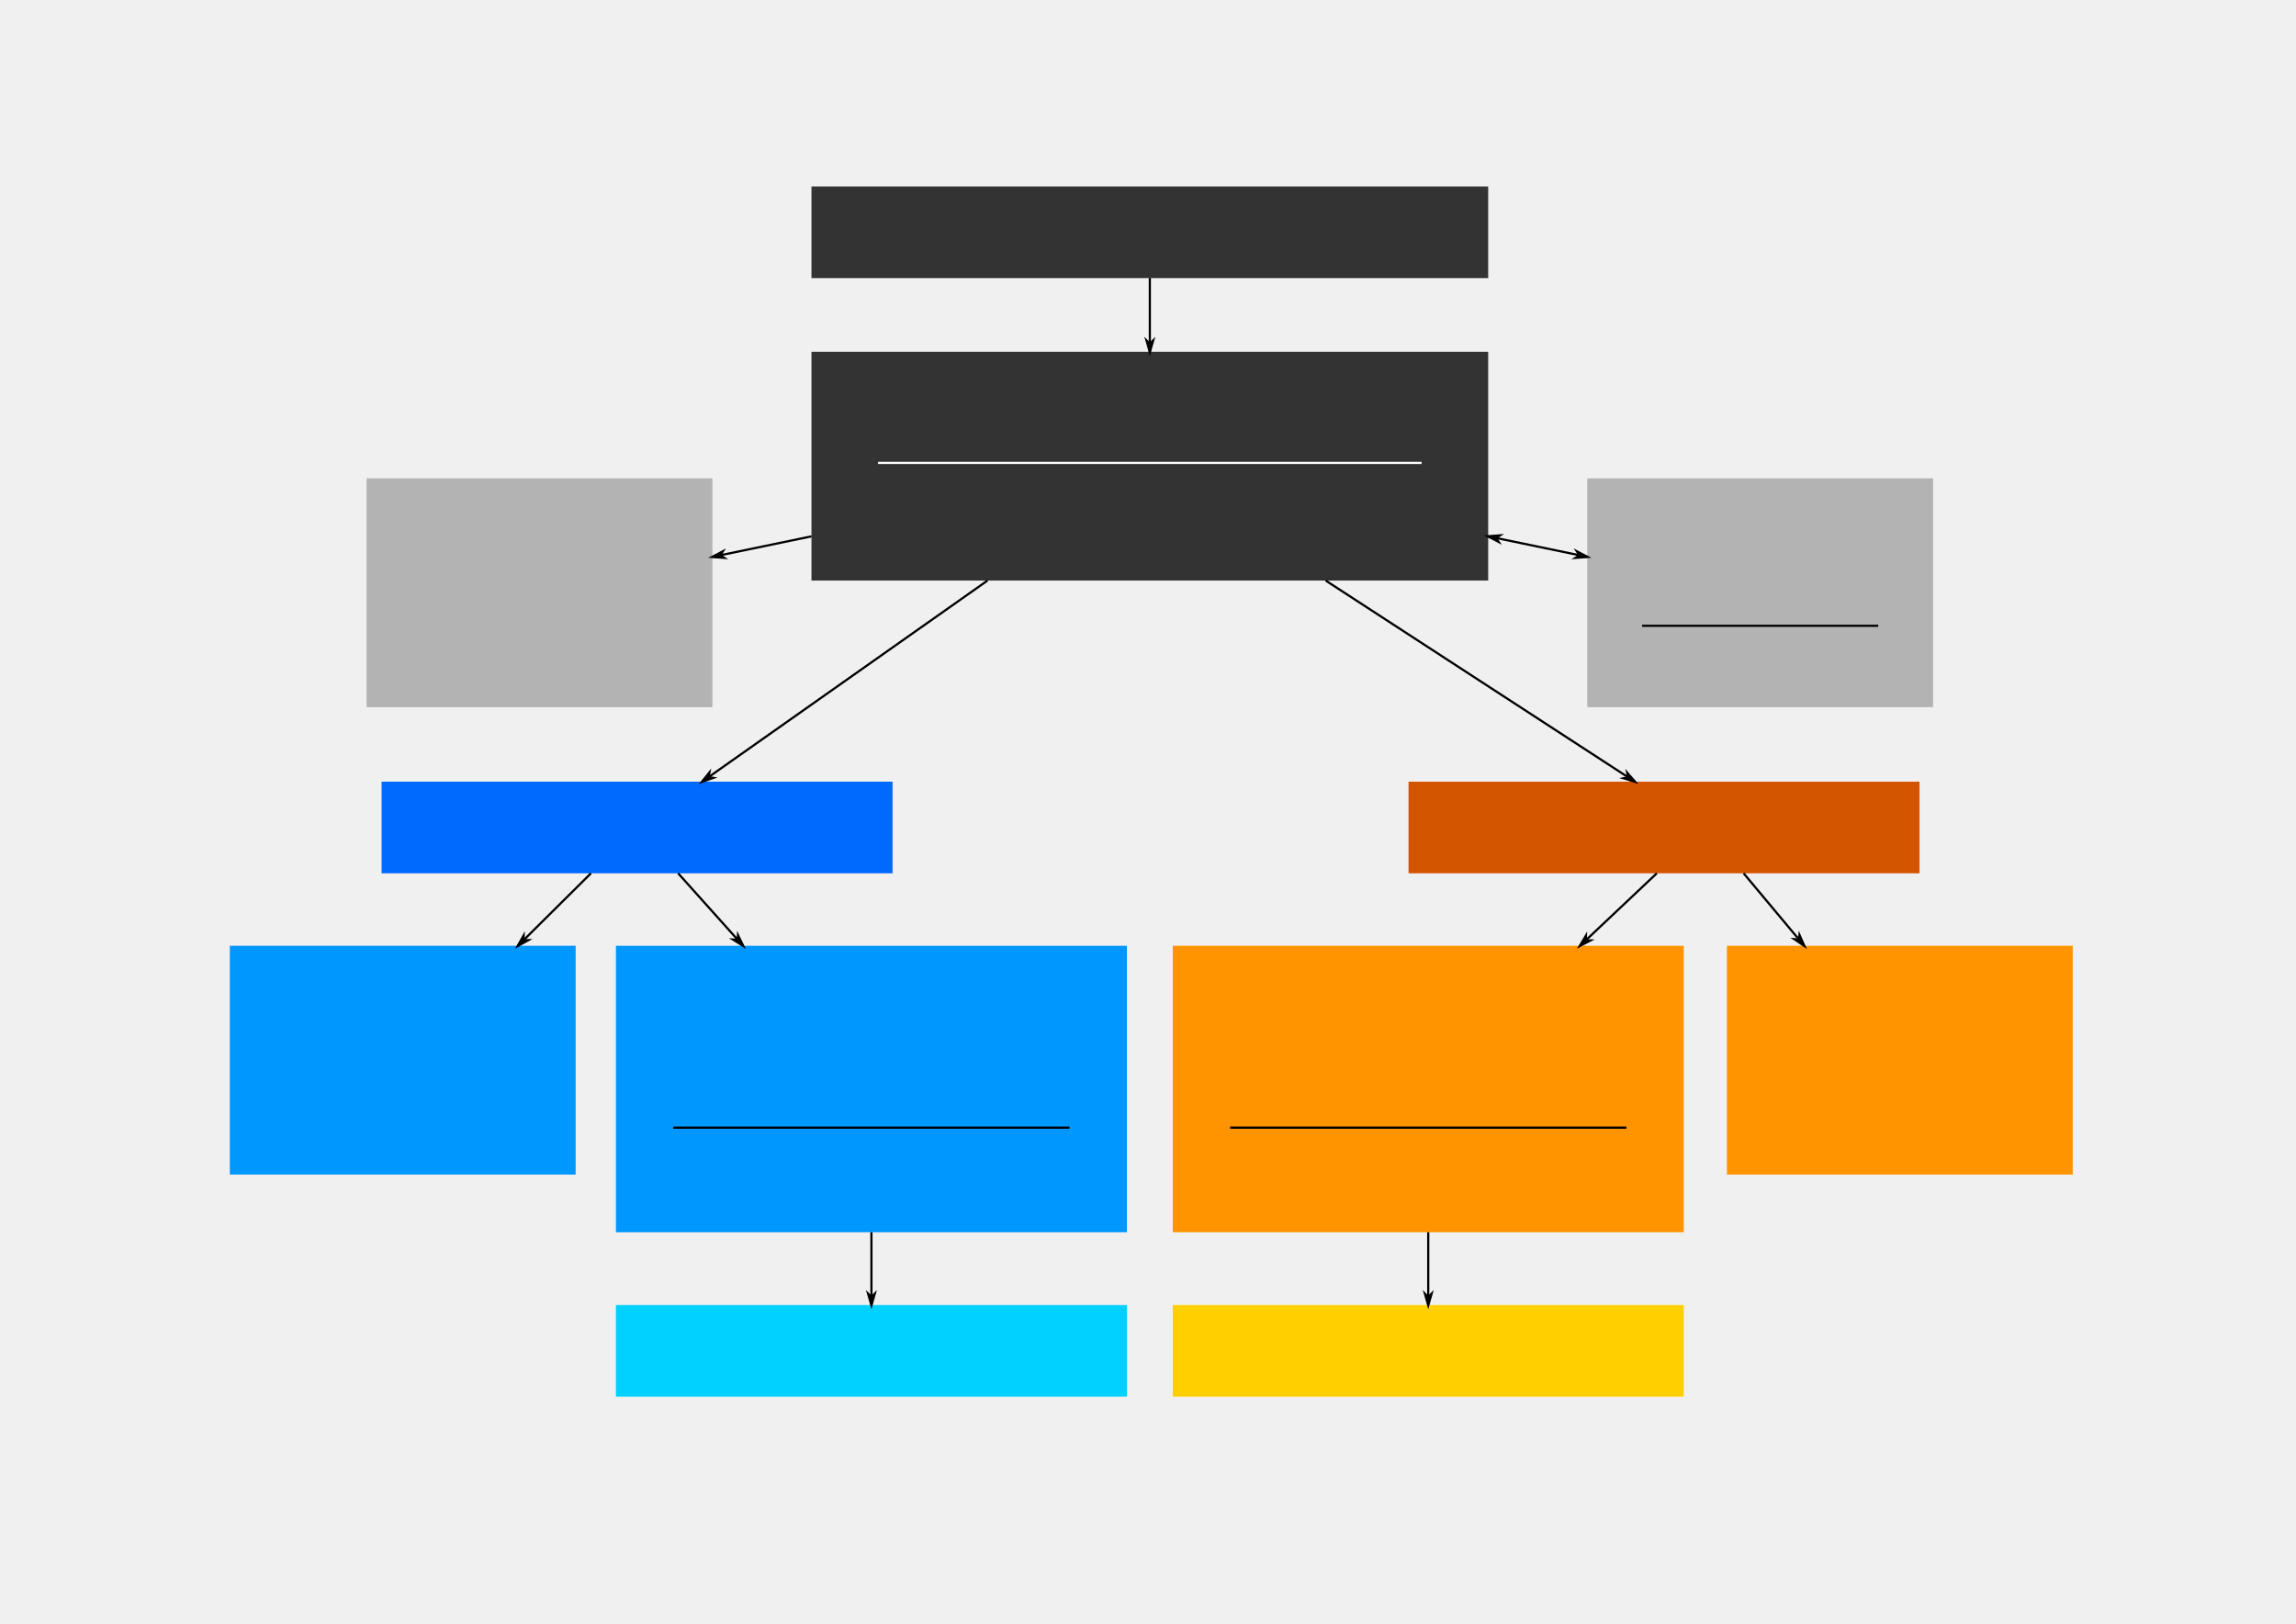
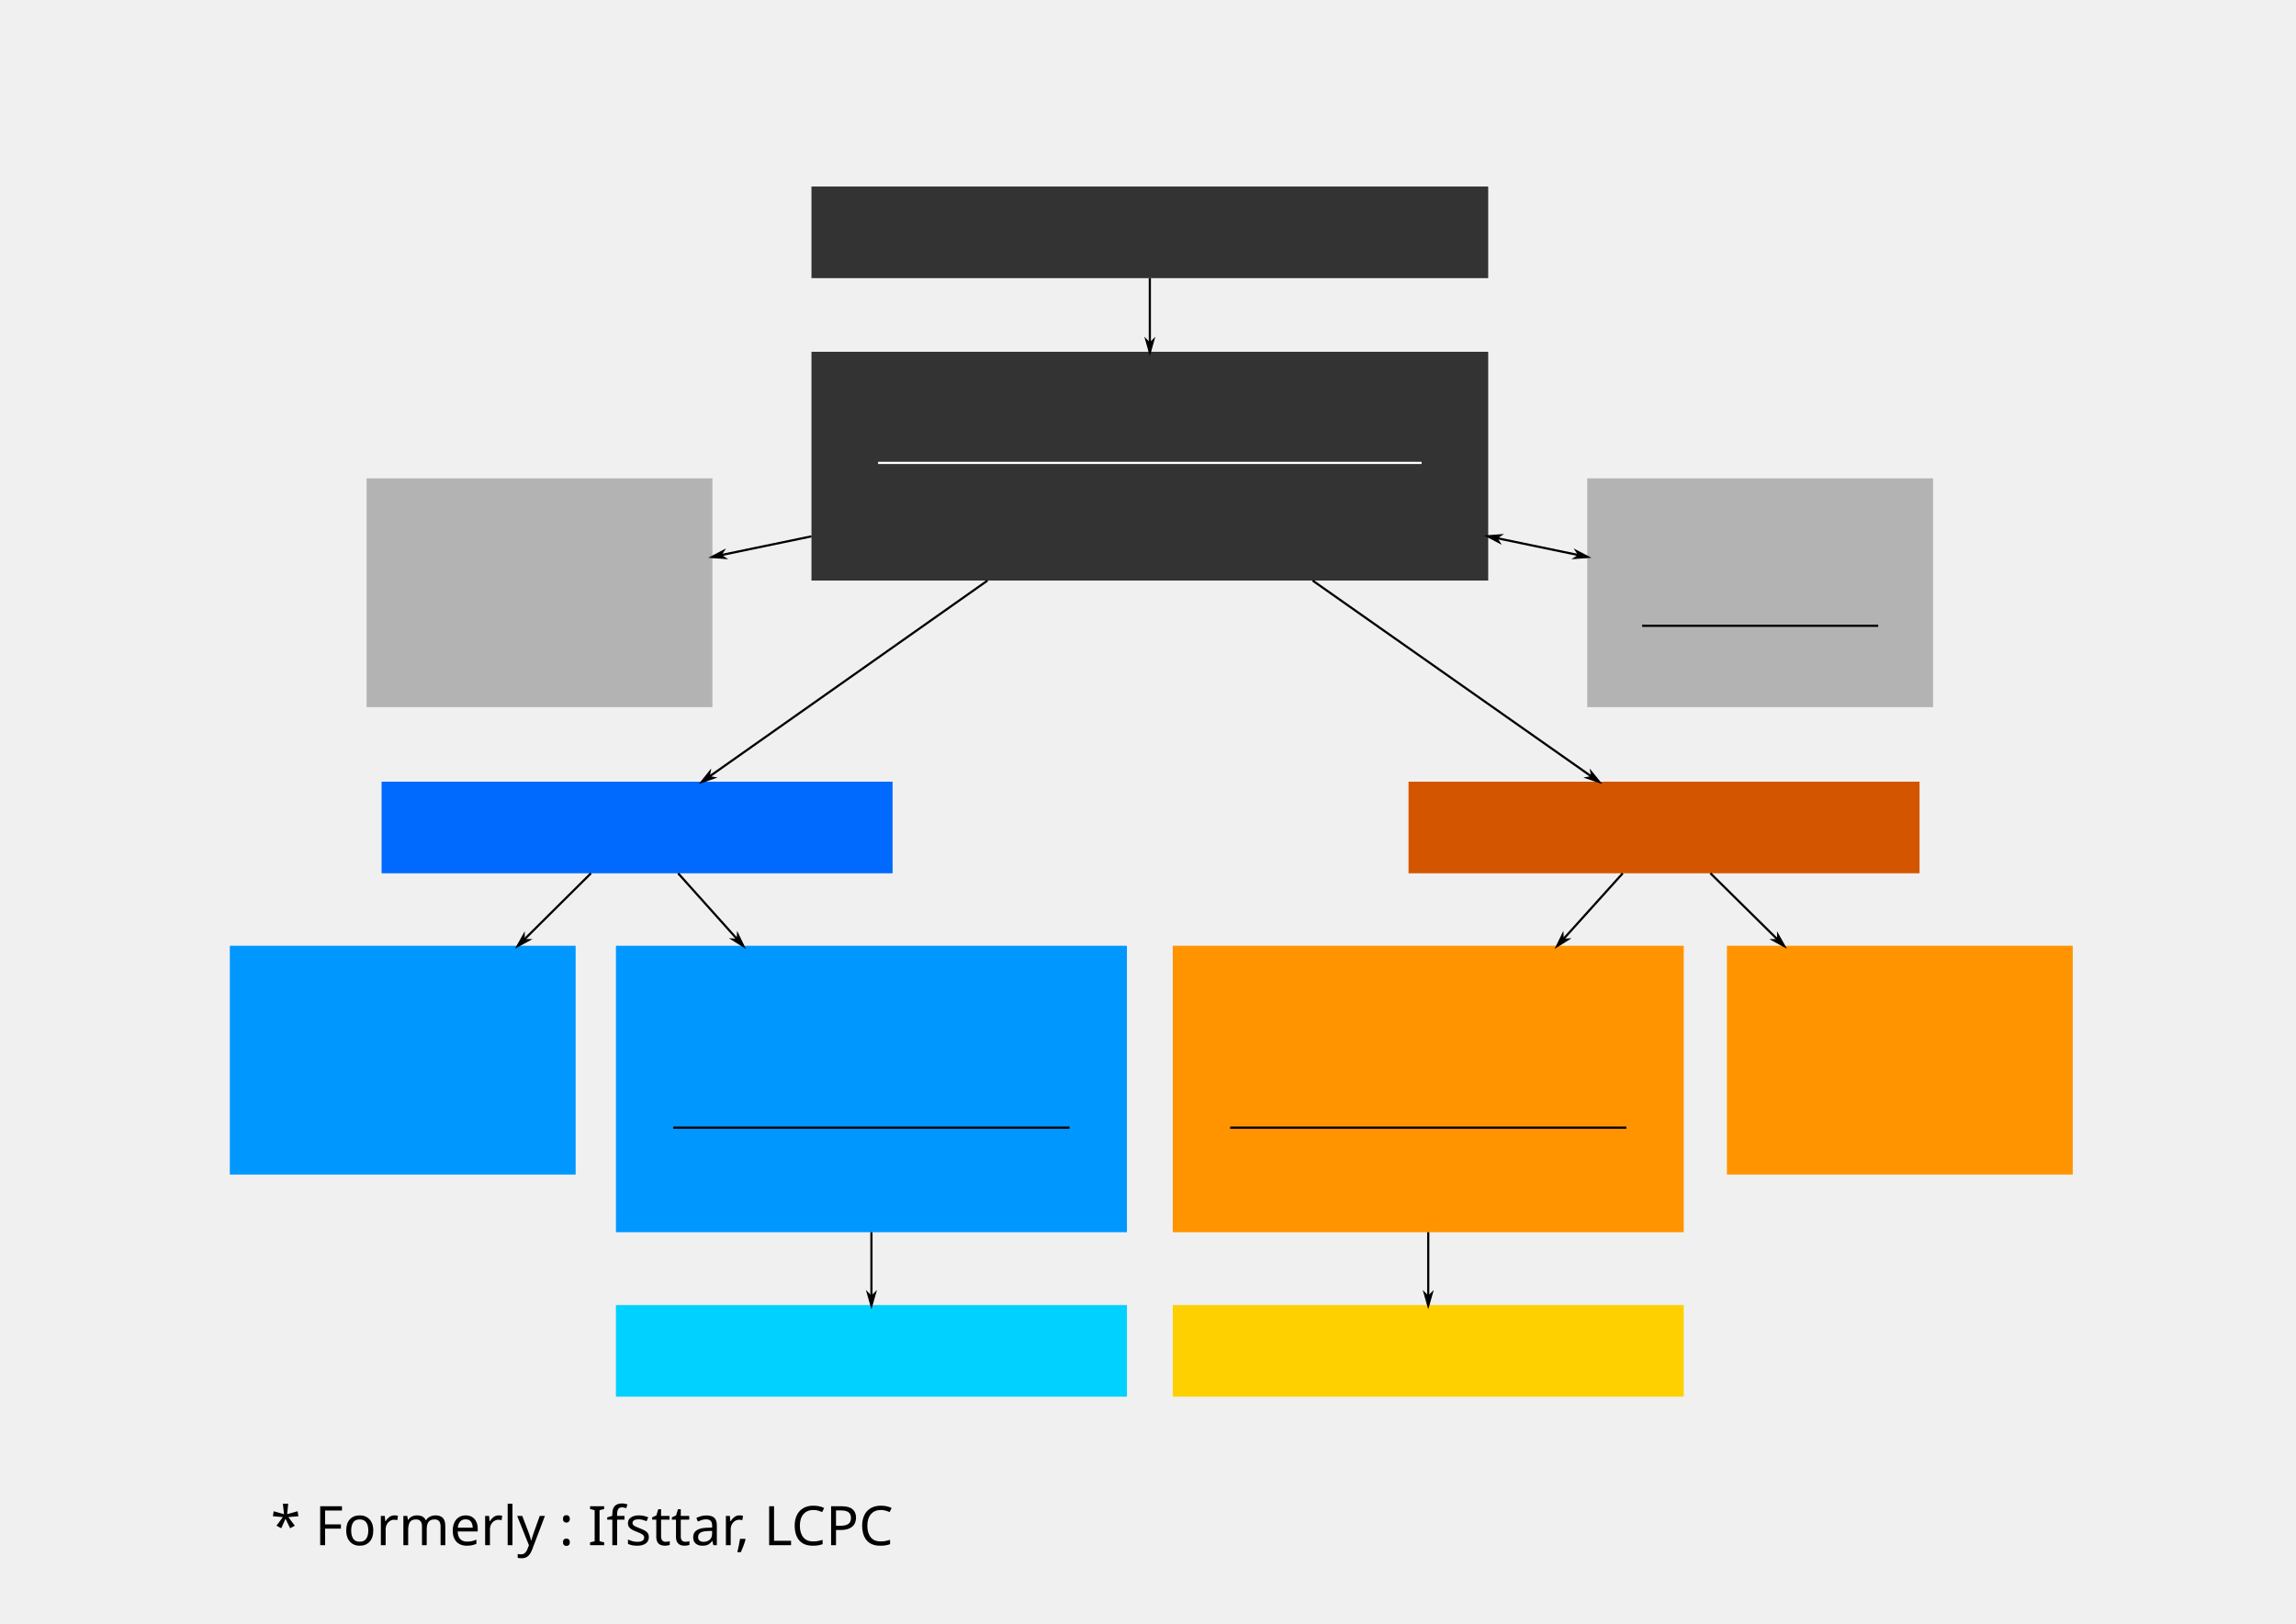
<svg xmlns="http://www.w3.org/2000/svg" width="297mm" height="210mm" viewBox="0 0 1052.362 744.094" id="svg2" version="1.1">
  <defs id="defs4">
    <marker style="overflow:visible" id="marker6329" refX="0" refY="0" orient="auto">
      <path transform="matrix(-0.4,0,0,-0.4,-4,0)" style="fill:#000000;fill-opacity:1;fill-rule:evenodd;stroke:#000000;stroke-width:1pt;stroke-opacity:1" d="M 0,0 5,-5 -12.5,0 5,5 0,0 Z" id="path6331" />
    </marker>
    <marker orient="auto" refY="0" refX="0" id="marker6167" style="overflow:visible">
      <path id="path6169" d="M 0,0 5,-5 -12.5,0 5,5 0,0 Z" style="fill:#000000;fill-opacity:1;fill-rule:evenodd;stroke:#000000;stroke-width:1pt;stroke-opacity:1" transform="matrix(-0.4,0,0,-0.4,-4,0)" />
    </marker>
    <marker style="overflow:visible" id="marker6011" refX="0" refY="0" orient="auto">
      <path transform="matrix(-0.4,0,0,-0.4,-4,0)" style="fill:#000000;fill-opacity:1;fill-rule:evenodd;stroke:#000000;stroke-width:1pt;stroke-opacity:1" d="M 0,0 5,-5 -12.5,0 5,5 0,0 Z" id="path6013" />
    </marker>
    <marker orient="auto" refY="0" refX="0" id="marker5865" style="overflow:visible">
      <path id="path5867" d="M 0,0 5,-5 -12.5,0 5,5 0,0 Z" style="fill:#000000;fill-opacity:1;fill-rule:evenodd;stroke:#000000;stroke-width:1pt;stroke-opacity:1" transform="matrix(-0.4,0,0,-0.4,-4,0)" />
    </marker>
    <marker orient="auto" refY="0" refX="0" id="marker5753" style="overflow:visible">
      <path id="path5755" d="M 0,0 5,-5 -12.5,0 5,5 0,0 Z" style="fill:#000000;fill-opacity:1;fill-rule:evenodd;stroke:#000000;stroke-width:1pt;stroke-opacity:1" transform="matrix(-0.4,0,0,-0.4,-4,0)" />
    </marker>
    <marker orient="auto" refY="0" refX="0" id="Arrow1Mstart" style="overflow:visible">
      <path id="path4352" d="M 0,0 5,-5 -12.5,0 5,5 0,0 Z" style="fill:#000000;fill-opacity:1;fill-rule:evenodd;stroke:#000000;stroke-width:1pt;stroke-opacity:1" transform="matrix(0.4,0,0,0.4,4,0)" />
    </marker>
    <marker style="overflow:visible" id="marker5323" refX="0" refY="0" orient="auto">
      <path transform="matrix(-0.4,0,0,-0.4,-4,0)" style="fill:#000000;fill-opacity:1;fill-rule:evenodd;stroke:#000000;stroke-width:1pt;stroke-opacity:1" d="M 0,0 5,-5 -12.5,0 5,5 0,0 Z" id="path5325" />
    </marker>
    <marker style="overflow:visible" id="marker5229" refX="0" refY="0" orient="auto">
      <path transform="matrix(-0.4,0,0,-0.4,-4,0)" style="fill:#000000;fill-opacity:1;fill-rule:evenodd;stroke:#000000;stroke-width:1pt;stroke-opacity:1" d="M 0,0 5,-5 -12.5,0 5,5 0,0 Z" id="path5231" />
    </marker>
    <marker style="overflow:visible" id="marker5141" refX="0" refY="0" orient="auto">
      <path transform="matrix(-0.4,0,0,-0.4,-4,0)" style="fill:#000000;fill-opacity:1;fill-rule:evenodd;stroke:#000000;stroke-width:1pt;stroke-opacity:1" d="M 0,0 5,-5 -12.5,0 5,5 0,0 Z" id="path5143" />
    </marker>
    <marker style="overflow:visible" id="marker5059" refX="0" refY="0" orient="auto">
      <path transform="matrix(-0.4,0,0,-0.4,-4,0)" style="fill:#000000;fill-opacity:1;fill-rule:evenodd;stroke:#000000;stroke-width:1pt;stroke-opacity:1" d="M 0,0 5,-5 -12.5,0 5,5 0,0 Z" id="path5061" />
    </marker>
    <marker style="overflow:visible" id="marker4983" refX="0" refY="0" orient="auto">
      <path transform="matrix(-0.4,0,0,-0.4,-4,0)" style="fill:#000000;fill-opacity:1;fill-rule:evenodd;stroke:#000000;stroke-width:1pt;stroke-opacity:1" d="M 0,0 5,-5 -12.5,0 5,5 0,0 Z" id="path4985" />
    </marker>
    <marker style="overflow:visible" id="marker4913" refX="0" refY="0" orient="auto">
      <path transform="matrix(-0.4,0,0,-0.4,-4,0)" style="fill:#000000;fill-opacity:1;fill-rule:evenodd;stroke:#000000;stroke-width:1pt;stroke-opacity:1" d="M 0,0 5,-5 -12.5,0 5,5 0,0 Z" id="path4915" />
    </marker>
    <marker style="overflow:visible" id="marker4849" refX="0" refY="0" orient="auto">
      <path transform="matrix(-0.4,0,0,-0.4,-4,0)" style="fill:#000000;fill-opacity:1;fill-rule:evenodd;stroke:#000000;stroke-width:1pt;stroke-opacity:1" d="M 0,0 5,-5 -12.5,0 5,5 0,0 Z" id="path4851" />
    </marker>
    <marker style="overflow:visible" id="marker4791" refX="0" refY="0" orient="auto">
      <path transform="matrix(-0.4,0,0,-0.4,-4,0)" style="fill:#000000;fill-opacity:1;fill-rule:evenodd;stroke:#000000;stroke-width:1pt;stroke-opacity:1" d="M 0,0 5,-5 -12.5,0 5,5 0,0 Z" id="path4793" />
    </marker>
    <marker orient="auto" refY="0" refX="0" id="Arrow1Mend" style="overflow:visible">
      <path id="path4355" d="M 0,0 5,-5 -12.5,0 5,5 0,0 Z" style="fill:#000000;fill-opacity:1;fill-rule:evenodd;stroke:#000000;stroke-width:1pt;stroke-opacity:1" transform="matrix(-0.4,0,0,-0.4,-4,0)" />
    </marker>
    <marker orient="auto" refY="0" refX="0" id="Arrow1Lend" style="overflow:visible">
      <path id="path4349" d="M 0,0 5,-5 -12.5,0 5,5 0,0 Z" style="fill-rule:evenodd;stroke:#000000;stroke-width:1pt" transform="matrix(-0.8,0,0,-0.8,-10,0)" />
    </marker>
    <marker style="overflow:visible" id="marker4780" refX="0" refY="0" orient="auto">
      <path transform="matrix(-0.8,0,0,-0.8,-10,0)" style="fill:#000000;fill-opacity:1;fill-rule:evenodd;stroke:#000000;stroke-width:1pt;stroke-opacity:1" d="M 0,0 5,-5 -12.5,0 5,5 0,0 Z" id="path4782" />
    </marker>
    <marker style="overflow:visible" id="marker4740" refX="0" refY="0" orient="auto">
      <path transform="matrix(-0.8,0,0,-0.8,-10,0)" style="fill:#000000;fill-opacity:1;fill-rule:evenodd;stroke:#000000;stroke-width:1pt;stroke-opacity:1" d="M 0,0 5,-5 -12.5,0 5,5 0,0 Z" id="path4742" />
    </marker>
    <marker style="overflow:visible" id="marker4706" refX="0" refY="0" orient="auto">
      <path transform="matrix(-0.8,0,0,-0.8,-10,0)" style="fill:#000000;fill-opacity:1;fill-rule:evenodd;stroke:#000000;stroke-width:1pt;stroke-opacity:1" d="M 0,0 5,-5 -12.5,0 5,5 0,0 Z" id="path4708" />
    </marker>
    <marker style="overflow:visible" id="marker4678" refX="0" refY="0" orient="auto">
      <path transform="matrix(-0.8,0,0,-0.8,-10,0)" style="fill:#000000;fill-opacity:1;fill-rule:evenodd;stroke:#000000;stroke-width:1pt;stroke-opacity:1" d="M 0,0 5,-5 -12.5,0 5,5 0,0 Z" id="path4680" />
    </marker>
    <marker style="overflow:visible" id="marker4656" refX="0" refY="0" orient="auto">
      <path transform="matrix(-0.8,0,0,-0.8,-10,0)" style="fill:#000000;fill-opacity:1;fill-rule:evenodd;stroke:#000000;stroke-width:1pt;stroke-opacity:1" d="M 0,0 5,-5 -12.5,0 5,5 0,0 Z" id="path4658" />
    </marker>
  </defs>
  <g id="layer1" transform="translate(0,-308.2677)">
    <g id="g4680" transform="translate(130.3887,347.3264)">
      <rect y="122.155" x="241.544" height="104.84" width="310.18" id="rect4136" style="color:#000000;clip-rule:nonzero;display:inline;overflow:visible;visibility:visible;opacity:1;isolation:auto;mix-blend-mode:normal;color-interpolation:sRGB;color-interpolation-filters:linearRGB;solid-color:#000000;solid-opacity:1;fill:#333333;fill-opacity:1;fill-rule:nonzero;stroke:none;stroke-width:0.2;stroke-linecap:round;stroke-linejoin:round;stroke-miterlimit:4;stroke-dasharray:none;stroke-dashoffset:0;stroke-opacity:1;color-rendering:auto;image-rendering:auto;shape-rendering:auto;text-rendering:auto;enable-background:accumulate" />
-       <flowRoot style="font-style:normal;font-weight:normal;font-size:40px;line-height:125%;font-family:Sans;text-align:center;letter-spacing:0px;word-spacing:0px;text-anchor:middle;fill:#ffffff;fill-opacity:1;stroke:none;stroke-width:1px;stroke-linecap:butt;stroke-linejoin:miter;stroke-opacity:1" id="flowRoot4138" xml:space="preserve" transform="translate(32.22635,0)">
-         <flowRegion id="flowRegion4140">
-           <rect y="129.588" x="215.668" height="89.312" width="297.942" id="rect4142" style="fill:#ffffff" />
-         </flowRegion>
-         <flowPara style="font-size:22.5px;fill:#ffffff" id="flowPara4144">Steering Committee (SC)</flowPara>
-         <flowPara style="font-size:22.5px;fill:#ffffff" id="flowPara4862" />
-         <flowPara id="flowPara4146" style="font-size:22.5px;fill:#ffffff">CNRS &amp; Ifsttar</flowPara>
-       </flowRoot>
+       <flowRoot style="font-style:normal;font-weight:normal;line-height:0.01%;font-family:sans-serif;text-align:center;letter-spacing:0px;word-spacing:0px;text-anchor:middle;fill:#ffffff;fill-opacity:1;stroke:none;stroke-width:1px;stroke-linecap:butt;stroke-linejoin:miter;stroke-opacity:1" id="flowRoot4138" xml:space="preserve" transform="translate(32.22635)">
+         <flowRegion id="flowRegion4140" style="font-family:sans-serif">
+           <rect y="129.588" x="215.668" height="89.312" width="297.942" id="rect4142" style="font-family:sans-serif;fill:#ffffff" />
+         </flowRegion>
+         <flowPara style="font-size:22.5px;line-height:1.25;font-family:sans-serif;fill:#ffffff" id="flowPara4144">Steering Committee (SC)</flowPara>
+         <flowPara style="font-size:22.5px;line-height:1.25;font-family:sans-serif;fill:#ffffff" id="flowPara4862"> </flowPara>
+         <flowPara id="flowPara4146" style="font-size:22.5px;line-height:1.25;font-family:sans-serif;fill:#ffffff">CNRS &amp; Univ Eiffel*</flowPara>
+       </flowRoot>
+       <text xml:space="preserve" style="font-style:normal;font-weight:normal;font-size:37.5px;line-height:1.25;font-family:sans-serif;letter-spacing:0px;word-spacing:0px;fill:#000000;fill-opacity:1;stroke:none;stroke-width:0.938" x="-6.329" y="669.049" id="text4749">
+         <tspan id="tspan4747" x="-6.329" y="669.049" style="stroke-width:0.938;-inkscape-font-specification:'sans-serif, Normal';font-family:sans-serif;font-weight:normal;font-style:normal;font-stretch:normal;font-variant:normal;font-size:25px;text-anchor:start;text-align:start;writing-mode:lr;font-variant-ligatures:normal;font-variant-caps:normal;font-variant-numeric:normal;font-feature-settings:normal">* Formerly : Ifsttar, LCPC</tspan>
+       </text>
    </g>
    <g id="g4288" transform="translate(79.7803,357.3264)">
      <rect style="color:#000000;clip-rule:nonzero;display:inline;overflow:visible;visibility:visible;opacity:1;isolation:auto;mix-blend-mode:normal;color-interpolation:sRGB;color-interpolation-filters:linearRGB;solid-color:#000000;solid-opacity:1;fill:#ff9400;fill-opacity:1;fill-rule:nonzero;stroke:none;stroke-width:0.2;stroke-linecap:round;stroke-linejoin:round;stroke-miterlimit:4;stroke-dasharray:none;stroke-dashoffset:0;stroke-opacity:1;color-rendering:auto;image-rendering:auto;shape-rendering:auto;text-rendering:auto;enable-background:accumulate" id="rect4148" width="234.212" height="131.269" x="457.743" y="384.359" />
-       <flowRoot transform="translate(252.9055,265.4781)" xml:space="preserve" id="flowRoot4150" style="font-style:normal;font-weight:normal;font-size:40px;line-height:125%;font-family:Sans;text-align:center;letter-spacing:0px;word-spacing:0px;text-anchor:middle;fill:#000000;fill-opacity:1;stroke:none;stroke-width:1px;stroke-linecap:butt;stroke-linejoin:miter;stroke-opacity:1">
-         <flowRegion id="flowRegion4152">
-           <rect id="rect4154" width="211.771" height="115.618" x="215.668" y="129.588" />
-         </flowRegion>
-         <flowPara style="font-size:22.5px" id="flowPara4158">Technical Committee (TC)</flowPara>
-         <flowPara id="flowPara4178" style="font-size:22.5px"> </flowPara>
-         <flowPara id="flowPara4162" style="font-size:22.5px">SC + Members</flowPara>
+       <flowRoot transform="translate(252.9055,265.4781)" xml:space="preserve" id="flowRoot4150" style="font-style:normal;font-weight:normal;line-height:0.01%;font-family:sans-serif;text-align:center;letter-spacing:0px;word-spacing:0px;text-anchor:middle;fill:#000000;fill-opacity:1;stroke:none;stroke-width:1px;stroke-linecap:butt;stroke-linejoin:miter;stroke-opacity:1">
+         <flowRegion id="flowRegion4152" style="font-family:sans-serif">
+           <rect id="rect4154" width="211.771" height="115.618" x="215.668" y="129.588" style="font-family:sans-serif" />
+         </flowRegion>
+         <flowPara style="font-size:22.5px;line-height:1.25;font-family:sans-serif" id="flowPara4158">Technical Committee (TC)</flowPara>
+         <flowPara id="flowPara4178" style="font-size:22.5px;line-height:1.25;font-family:sans-serif"> </flowPara>
+         <flowPara id="flowPara4162" style="font-size:22.5px;line-height:1.25;font-family:sans-serif">SC + Members</flowPara>
      </flowRoot>
    </g>
    <g id="g4252" transform="translate(208.056,357.3264)">
      <rect y="309.162" x="437.54" height="41.983" width="234.212" id="rect4164" style="color:#000000;clip-rule:nonzero;display:inline;overflow:visible;visibility:visible;opacity:1;isolation:auto;mix-blend-mode:normal;color-interpolation:sRGB;color-interpolation-filters:linearRGB;solid-color:#000000;solid-opacity:1;fill:#d45500;fill-opacity:1;fill-rule:nonzero;stroke:none;stroke-width:0.2;stroke-linecap:round;stroke-linejoin:round;stroke-miterlimit:4;stroke-dasharray:none;stroke-dashoffset:0;stroke-opacity:1;color-rendering:auto;image-rendering:auto;shape-rendering:auto;text-rendering:auto;enable-background:accumulate" />
-       <flowRoot style="font-style:normal;font-weight:normal;font-size:40px;line-height:125%;font-family:Sans;text-align:center;letter-spacing:0px;word-spacing:0px;text-anchor:middle;fill:#ffffff;fill-opacity:1;stroke:none;stroke-width:1px;stroke-linecap:butt;stroke-linejoin:miter;stroke-opacity:1" id="flowRoot4166" xml:space="preserve" transform="translate(241.4265,184.3467)">
-         <flowRegion id="flowRegion4168">
-           <rect style="fill:#ffffff" y="129.588" x="215.668" height="89.904" width="197.485" id="rect4170" />
-         </flowRegion>
-         <flowPara style="font-size:22.5px;fill:#ffffff" id="flowPara4174">NoiseCapture</flowPara>
+       <flowRoot style="font-style:normal;font-weight:normal;line-height:0.01%;font-family:sans-serif;text-align:center;letter-spacing:0px;word-spacing:0px;text-anchor:middle;fill:#ffffff;fill-opacity:1;stroke:none;stroke-width:1px;stroke-linecap:butt;stroke-linejoin:miter;stroke-opacity:1" id="flowRoot4166" xml:space="preserve" transform="translate(241.4265,184.3467)">
+         <flowRegion id="flowRegion4168" style="font-family:sans-serif">
+           <rect style="font-family:sans-serif;fill:#ffffff" y="129.588" x="215.668" height="89.904" width="197.485" id="rect4170" />
+         </flowRegion>
+         <flowPara style="font-size:22.5px;line-height:1.25;font-family:sans-serif;fill:#ffffff" id="flowPara4174">NoiseCapture</flowPara>
      </flowRoot>
    </g>
    <g id="g4297" transform="translate(231.7114,357.3264)">
      <rect y="384.359" x="50.6" height="131.269" width="234.212" id="rect4196" style="color:#000000;clip-rule:nonzero;display:inline;overflow:visible;visibility:visible;opacity:1;isolation:auto;mix-blend-mode:normal;color-interpolation:sRGB;color-interpolation-filters:linearRGB;solid-color:#000000;solid-opacity:1;fill:#0097ff;fill-opacity:1;fill-rule:nonzero;stroke:none;stroke-width:0.2;stroke-linecap:round;stroke-linejoin:round;stroke-miterlimit:4;stroke-dasharray:none;stroke-dashoffset:0;stroke-opacity:1;color-rendering:auto;image-rendering:auto;shape-rendering:auto;text-rendering:auto;enable-background:accumulate" />
-       <flowRoot style="font-style:normal;font-weight:normal;font-size:40px;line-height:125%;font-family:Sans;text-align:center;letter-spacing:0px;word-spacing:0px;text-anchor:middle;fill:#000000;fill-opacity:1;stroke:none;stroke-width:1px;stroke-linecap:butt;stroke-linejoin:miter;stroke-opacity:1" id="flowRoot4198" xml:space="preserve" transform="translate(-154.2374,265.4781)">
-         <flowRegion id="flowRegion4200">
-           <rect y="129.588" x="215.668" height="112.761" width="215.342" id="rect4202" />
-         </flowRegion>
-         <flowPara id="flowPara4204" style="font-size:22.5px">Technical Committee (TC)</flowPara>
-         <flowPara style="font-size:22.5px" id="flowPara4206"> </flowPara>
-         <flowPara style="font-size:22.5px" id="flowPara4208">SC + Members</flowPara>
+       <flowRoot style="font-style:normal;font-weight:normal;line-height:0.01%;font-family:sans-serif;text-align:center;letter-spacing:0px;word-spacing:0px;text-anchor:middle;fill:#000000;fill-opacity:1;stroke:none;stroke-width:1px;stroke-linecap:butt;stroke-linejoin:miter;stroke-opacity:1" id="flowRoot4198" xml:space="preserve" transform="translate(-154.2374,265.4781)">
+         <flowRegion id="flowRegion4200" style="font-family:sans-serif">
+           <rect y="129.588" x="215.668" height="112.761" width="215.342" id="rect4202" style="font-family:sans-serif" />
+         </flowRegion>
+         <flowPara id="flowPara4204" style="font-size:22.5px;line-height:1.25;font-family:sans-serif">Technical Committee (TC)</flowPara>
+         <flowPara style="font-size:22.5px;line-height:1.25;font-family:sans-serif" id="flowPara4206"> </flowPara>
+         <flowPara style="font-size:22.5px;line-height:1.25;font-family:sans-serif" id="flowPara4208">SC + Members</flowPara>
      </flowRoot>
    </g>
    <g id="g4259" transform="translate(144.5014,357.3264)">
      <rect style="color:#000000;clip-rule:nonzero;display:inline;overflow:visible;visibility:visible;opacity:1;isolation:auto;mix-blend-mode:normal;color-interpolation:sRGB;color-interpolation-filters:linearRGB;solid-color:#000000;solid-opacity:1;fill:#006aff;fill-opacity:1;fill-rule:nonzero;stroke:none;stroke-width:0.2;stroke-linecap:round;stroke-linejoin:round;stroke-miterlimit:4;stroke-dasharray:none;stroke-dashoffset:0;stroke-opacity:1;color-rendering:auto;image-rendering:auto;shape-rendering:auto;text-rendering:auto;enable-background:accumulate" id="rect4210" width="234.212" height="41.983" x="30.397" y="309.162" />
-       <flowRoot transform="translate(-165.7164,184.3467)" xml:space="preserve" id="flowRoot4212" style="font-style:normal;font-weight:normal;font-size:40px;line-height:125%;font-family:Sans;text-align:center;letter-spacing:0px;word-spacing:0px;text-anchor:middle;fill:#ffffff;fill-opacity:1;stroke:none;stroke-width:1px;stroke-linecap:butt;stroke-linejoin:miter;stroke-opacity:1">
-         <flowRegion id="flowRegion4214">
-           <rect id="rect4216" width="197.485" height="89.904" x="215.668" y="129.588" style="fill:#ffffff" />
-         </flowRegion>
-         <flowPara id="flowPara4218" style="font-size:22.5px;fill:#ffffff">NoiseModelling</flowPara>
+       <flowRoot transform="translate(-165.7164,184.3467)" xml:space="preserve" id="flowRoot4212" style="font-style:normal;font-weight:normal;line-height:0.01%;font-family:sans-serif;text-align:center;letter-spacing:0px;word-spacing:0px;text-anchor:middle;fill:#ffffff;fill-opacity:1;stroke:none;stroke-width:1px;stroke-linecap:butt;stroke-linejoin:miter;stroke-opacity:1">
+         <flowRegion id="flowRegion4214" style="font-family:sans-serif">
+           <rect id="rect4216" width="197.485" height="89.904" x="215.668" y="129.588" style="font-family:sans-serif;fill:#ffffff" />
+         </flowRegion>
+         <flowPara id="flowPara4218" style="font-size:22.5px;line-height:1.25;font-family:sans-serif;fill:#ffffff">NoiseModelling</flowPara>
      </flowRoot>
    </g>
    <g id="g4353" transform="translate(99.98335,406.1835)">
      <rect y="500.153" x="437.54" height="41.983" width="234.212" id="rect4313" style="color:#000000;clip-rule:nonzero;display:inline;overflow:visible;visibility:visible;opacity:1;isolation:auto;mix-blend-mode:normal;color-interpolation:sRGB;color-interpolation-filters:linearRGB;solid-color:#000000;solid-opacity:1;fill:#ffd000;fill-opacity:1;fill-rule:nonzero;stroke:none;stroke-width:0.2;stroke-linecap:round;stroke-linejoin:round;stroke-miterlimit:4;stroke-dasharray:none;stroke-dashoffset:0;stroke-opacity:1;color-rendering:auto;image-rendering:auto;shape-rendering:auto;text-rendering:auto;enable-background:accumulate" />
-       <flowRoot style="font-style:normal;font-weight:normal;font-size:40px;line-height:125%;font-family:Sans;text-align:center;letter-spacing:0px;word-spacing:0px;text-anchor:middle;fill:#000000;fill-opacity:1;stroke:none;stroke-width:1px;stroke-linecap:butt;stroke-linejoin:miter;stroke-opacity:1" id="flowRoot4315" xml:space="preserve" transform="translate(232.7024,375.7878)">
-         <flowRegion id="flowRegion4317">
-           <rect y="129.588" x="215.668" height="95.618" width="212.485" id="rect4319" />
-         </flowRegion>
-         <flowPara style="font-size:22.5px" id="flowPara4325">Developments</flowPara>
+       <flowRoot style="font-style:normal;font-weight:normal;line-height:0.01%;font-family:sans-serif;text-align:center;letter-spacing:0px;word-spacing:0px;text-anchor:middle;fill:#000000;fill-opacity:1;stroke:none;stroke-width:1px;stroke-linecap:butt;stroke-linejoin:miter;stroke-opacity:1" id="flowRoot4315" xml:space="preserve" transform="translate(232.7024,375.7878)">
+         <flowRegion id="flowRegion4317" style="font-family:sans-serif">
+           <rect y="129.588" x="215.668" height="95.618" width="212.485" id="rect4319" style="font-family:sans-serif" />
+         </flowRegion>
+         <flowPara style="font-size:22.5px;line-height:1.25;font-family:sans-serif" id="flowPara4325">Developments</flowPara>
      </flowRoot>
    </g>
    <g transform="translate(-155.2285,406.1835)" id="g4360">
      <rect style="color:#000000;clip-rule:nonzero;display:inline;overflow:visible;visibility:visible;opacity:1;isolation:auto;mix-blend-mode:normal;color-interpolation:sRGB;color-interpolation-filters:linearRGB;solid-color:#000000;solid-opacity:1;fill:#00d1ff;fill-opacity:1;fill-rule:nonzero;stroke:none;stroke-width:0.2;stroke-linecap:round;stroke-linejoin:round;stroke-miterlimit:4;stroke-dasharray:none;stroke-dashoffset:0;stroke-opacity:1;color-rendering:auto;image-rendering:auto;shape-rendering:auto;text-rendering:auto;enable-background:accumulate" id="rect4362" width="234.212" height="41.983" x="437.54" y="500.153" />
-       <flowRoot transform="translate(232.7024,375.7878)" xml:space="preserve" id="flowRoot4364" style="font-style:normal;font-weight:normal;font-size:40px;line-height:125%;font-family:Sans;text-align:center;letter-spacing:0px;word-spacing:0px;text-anchor:middle;fill:#000000;fill-opacity:1;stroke:none;stroke-width:1px;stroke-linecap:butt;stroke-linejoin:miter;stroke-opacity:1">
-         <flowRegion id="flowRegion4366">
-           <rect id="rect4368" width="212.485" height="95.618" x="215.668" y="129.588" />
-         </flowRegion>
-         <flowPara id="flowPara4370" style="font-size:22.5px">Developments</flowPara>
+       <flowRoot transform="translate(232.7024,375.7878)" xml:space="preserve" id="flowRoot4364" style="font-style:normal;font-weight:normal;line-height:0.01%;font-family:sans-serif;text-align:center;letter-spacing:0px;word-spacing:0px;text-anchor:middle;fill:#000000;fill-opacity:1;stroke:none;stroke-width:1px;stroke-linecap:butt;stroke-linejoin:miter;stroke-opacity:1">
+         <flowRegion id="flowRegion4366" style="font-family:sans-serif">
+           <rect id="rect4368" width="212.485" height="95.618" x="215.668" y="129.588" style="font-family:sans-serif" />
+         </flowRegion>
+         <flowPara id="flowPara4370" style="font-size:22.5px;line-height:1.25;font-family:sans-serif">Developments</flowPara>
      </flowRoot>
    </g>
    <g id="g4666" transform="translate(121.7113,405.3264)">
      <rect style="color:#000000;clip-rule:nonzero;display:inline;overflow:visible;visibility:visible;opacity:1;isolation:auto;mix-blend-mode:normal;color-interpolation:sRGB;color-interpolation-filters:linearRGB;solid-color:#000000;solid-opacity:1;fill:#b3b3b3;fill-opacity:1;fill-rule:nonzero;stroke:none;stroke-width:0.2;stroke-linecap:round;stroke-linejoin:round;stroke-miterlimit:4;stroke-dasharray:none;stroke-dashoffset:0;stroke-opacity:1;color-rendering:auto;image-rendering:auto;shape-rendering:auto;text-rendering:auto;enable-background:accumulate" id="rect4884" width="158.498" height="104.841" x="46.314" y="122.155" />
-       <flowRoot transform="translate(-162.3254,1.500001)" xml:space="preserve" id="flowRoot4886" style="font-style:normal;font-weight:normal;font-size:40px;line-height:125%;font-family:Sans;text-align:center;letter-spacing:0px;word-spacing:0px;text-anchor:middle;fill:#000000;fill-opacity:1;stroke:none;stroke-width:1px;stroke-linecap:butt;stroke-linejoin:miter;stroke-opacity:1">
-         <flowRegion id="flowRegion4888">
-           <rect id="rect4890" width="143.199" height="87.761" x="215.668" y="129.588" />
-         </flowRegion>
-         <flowPara id="flowPara4896" style="font-size:22.5px">List of contributors (LC)</flowPara>
+       <flowRoot transform="translate(-162.3254,1.500001)" xml:space="preserve" id="flowRoot4886" style="font-style:normal;font-weight:normal;line-height:0.01%;font-family:sans-serif;text-align:center;letter-spacing:0px;word-spacing:0px;text-anchor:middle;fill:#000000;fill-opacity:1;stroke:none;stroke-width:1px;stroke-linecap:butt;stroke-linejoin:miter;stroke-opacity:1">
+         <flowRegion id="flowRegion4888" style="font-family:sans-serif">
+           <rect id="rect4890" width="143.199" height="87.761" x="215.668" y="129.588" style="font-family:sans-serif" />
+         </flowRegion>
+         <flowPara id="flowPara4896" style="font-size:22.5px;line-height:1.25;font-family:sans-serif">List of contributors (LC)</flowPara>
      </flowRoot>
    </g>
    <path style="fill:none;fill-rule:evenodd;stroke:#000000;stroke-width:1px;stroke-linecap:butt;stroke-linejoin:miter;stroke-opacity:1;marker-end:url(#marker4791)" d="m 399.417,872.955 0,33.382" id="path4646" />
    <path style="fill:none;fill-rule:evenodd;stroke:#000000;stroke-width:1px;stroke-linecap:butt;stroke-linejoin:miter;stroke-opacity:1;marker-end:url(#marker5323)" d="m 654.629,872.955 0,33.382" id="path4648" />
    <path style="fill:none;fill-rule:evenodd;stroke:#000000;stroke-width:1px;stroke-linecap:butt;stroke-linejoin:miter;stroke-opacity:1;marker-end:url(#marker4849)" d="m 310.819,708.472 29.769,33.213" id="path4662" />
-     <path style="fill:none;fill-rule:evenodd;stroke:#000000;stroke-width:1px;stroke-linecap:butt;stroke-linejoin:miter;stroke-opacity:1;marker-end:url(#Arrow1Mend)" d="m 759.384,708.472 -35.198,33.213" id="path4664" />
+     <path style="fill:none;fill-rule:evenodd;stroke:#000000;stroke-width:1px;stroke-linecap:butt;stroke-linejoin:miter;stroke-opacity:1;marker-end:url(#Arrow1Mend)" d="m 743.771,708.472 -29.952,33.213" id="path4664" />
    <path style="fill:none;fill-rule:evenodd;stroke:#000000;stroke-width:1px;stroke-linecap:butt;stroke-linejoin:miter;stroke-opacity:1;marker-end:url(#marker4913)" d="M 452.619,574.322 321.799,666.489" id="path4701" />
    <path style="fill:none;fill-rule:evenodd;stroke:#000000;stroke-width:1px;stroke-linecap:butt;stroke-linejoin:miter;stroke-opacity:1;marker-end:url(#marker5141)" d="m 371.933,554.057 -45.41,9.415" id="path4703" />
-     <path style="fill:none;fill-rule:evenodd;stroke:#000000;stroke-width:1px;stroke-linecap:butt;stroke-linejoin:miter;stroke-opacity:1;marker-end:url(#marker4983)" d="m 607.629,574.322 141.723,92.167" id="path4707" />
+     <path style="fill:none;fill-rule:evenodd;stroke:#000000;stroke-width:1px;stroke-linecap:butt;stroke-linejoin:miter;stroke-opacity:1;marker-end:url(#marker4983)" d="m 601.636,574.322 131.187,92.167" id="path4707" />
    <g id="g4726" transform="translate(148.5714,357.3264)">
      <rect style="color:#000000;clip-rule:nonzero;display:inline;overflow:visible;visibility:visible;opacity:1;isolation:auto;mix-blend-mode:normal;color-interpolation:sRGB;color-interpolation-filters:linearRGB;solid-color:#000000;solid-opacity:1;fill:#333333;fill-opacity:1;fill-rule:nonzero;stroke:none;stroke-width:0.2;stroke-linecap:round;stroke-linejoin:round;stroke-miterlimit:4;stroke-dasharray:none;stroke-dashoffset:0;stroke-opacity:1;color-rendering:auto;image-rendering:auto;shape-rendering:auto;text-rendering:auto;enable-background:accumulate" id="rect4711" width="310.18" height="41.983" x="223.362" y="36.421" />
-       <flowRoot transform="translate(65.23248,-88.3945)" xml:space="preserve" id="flowRoot4713" style="font-style:normal;font-weight:normal;font-size:40px;line-height:125%;font-family:Sans;text-align:center;letter-spacing:0px;word-spacing:0px;text-anchor:middle;fill:#ffffff;fill-opacity:1;stroke:none;stroke-width:1px;stroke-linecap:butt;stroke-linejoin:miter;stroke-opacity:1">
-         <flowRegion id="flowRegion4715">
-           <rect id="rect4717" width="197.485" height="89.904" x="215.668" y="129.588" style="fill:#ffffff" />
-         </flowRegion>
-         <flowPara id="flowPara4719" style="font-size:22.5px;fill:#ffffff">Noise-Planet</flowPara>
+       <flowRoot transform="translate(65.23248,-88.3945)" xml:space="preserve" id="flowRoot4713" style="font-style:normal;font-weight:normal;line-height:0.01%;font-family:sans-serif;text-align:center;letter-spacing:0px;word-spacing:0px;text-anchor:middle;fill:#ffffff;fill-opacity:1;stroke:none;stroke-width:1px;stroke-linecap:butt;stroke-linejoin:miter;stroke-opacity:1">
+         <flowRegion id="flowRegion4715" style="font-family:sans-serif">
+           <rect id="rect4717" width="197.485" height="89.904" x="215.668" y="129.588" style="font-family:sans-serif;fill:#ffffff" />
+         </flowRegion>
+         <flowPara id="flowPara4719" style="font-size:22.5px;line-height:1.25;font-family:sans-serif;fill:#ffffff">Noise-Planet</flowPara>
      </flowRoot>
    </g>
    <g id="g5585" transform="translate(159.3916,357.3264)">
      <rect y="170.155" x="568.131" height="104.841" width="158.498" id="rect4866" style="color:#000000;clip-rule:nonzero;display:inline;overflow:visible;visibility:visible;opacity:1;isolation:auto;mix-blend-mode:normal;color-interpolation:sRGB;color-interpolation-filters:linearRGB;solid-color:#000000;solid-opacity:1;fill:#b3b3b3;fill-opacity:1;fill-rule:nonzero;stroke:none;stroke-width:0.2;stroke-linecap:round;stroke-linejoin:round;stroke-miterlimit:4;stroke-dasharray:none;stroke-dashoffset:0;stroke-opacity:1;color-rendering:auto;image-rendering:auto;shape-rendering:auto;text-rendering:auto;enable-background:accumulate" />
-       <flowRoot style="font-style:normal;font-weight:normal;font-size:40px;line-height:125%;font-family:Sans;text-align:center;letter-spacing:0px;word-spacing:0px;text-anchor:middle;fill:#000000;fill-opacity:1;stroke:none;stroke-width:1px;stroke-linecap:butt;stroke-linejoin:miter;stroke-opacity:1" id="flowRoot4868" xml:space="preserve" transform="translate(359.981,42.49108)">
-         <flowRegion id="flowRegion4870">
-           <rect y="129.588" x="215.668" height="96.954" width="143.199" id="rect4872" />
-         </flowRegion>
-         <flowPara style="font-size:22.5px" id="flowPara5555">Advisory Board (AB)</flowPara>
-       </flowRoot>
-       <flowRoot transform="translate(359.981,113.5625)" xml:space="preserve" id="flowRoot5563" style="font-style:normal;font-weight:normal;font-size:40px;line-height:125%;font-family:Sans;text-align:center;letter-spacing:0px;word-spacing:0px;text-anchor:middle;fill:#000000;fill-opacity:1;stroke:none;stroke-width:1px;stroke-linecap:butt;stroke-linejoin:miter;stroke-opacity:1">
-         <flowRegion id="flowRegion5565">
-           <rect id="rect5567" width="143.199" height="96.954" x="215.668" y="129.588" />
-         </flowRegion>
-         <flowPara id="flowPara5571" style="font-size:22.5px">Members</flowPara>
+       <flowRoot style="font-style:normal;font-weight:normal;line-height:0.01%;font-family:sans-serif;text-align:center;letter-spacing:0px;word-spacing:0px;text-anchor:middle;fill:#000000;fill-opacity:1;stroke:none;stroke-width:1px;stroke-linecap:butt;stroke-linejoin:miter;stroke-opacity:1" id="flowRoot4868" xml:space="preserve" transform="translate(359.981,42.49108)">
+         <flowRegion id="flowRegion4870" style="font-family:sans-serif">
+           <rect y="129.588" x="215.668" height="96.954" width="143.199" id="rect4872" style="font-family:sans-serif" />
+         </flowRegion>
+         <flowPara style="font-size:22.5px;line-height:1.25;font-family:sans-serif" id="flowPara5555">Advisory Board (AB)</flowPara>
+       </flowRoot>
+       <flowRoot transform="translate(359.981,113.5625)" xml:space="preserve" id="flowRoot5563" style="font-style:normal;font-weight:normal;line-height:0.01%;font-family:sans-serif;text-align:center;letter-spacing:0px;word-spacing:0px;text-anchor:middle;fill:#000000;fill-opacity:1;stroke:none;stroke-width:1px;stroke-linecap:butt;stroke-linejoin:miter;stroke-opacity:1">
+         <flowRegion id="flowRegion5565" style="font-family:sans-serif">
+           <rect id="rect5567" width="143.199" height="96.954" x="215.668" y="129.588" style="font-family:sans-serif" />
+         </flowRegion>
+         <flowPara id="flowPara5571" style="font-size:22.5px;line-height:1.25;font-family:sans-serif">Members</flowPara>
      </flowRoot>
      <path id="path5577" d="m 593.273,237.719 108.214,0" style="fill:none;fill-rule:evenodd;stroke:#000000;stroke-width:1px;stroke-linecap:butt;stroke-linejoin:miter;stroke-opacity:1" />
    </g>
    <path id="path5579" d="m 402.458,520.403 249.131,0" style="fill:none;fill-rule:evenodd;stroke:#ffffff;stroke-width:1px;stroke-linecap:butt;stroke-linejoin:miter;stroke-opacity:1" />
    <path id="path5581" d="m 563.825,825.046 181.607,0" style="fill:none;fill-rule:evenodd;stroke:#000000;stroke-width:1px;stroke-linecap:butt;stroke-linejoin:miter;stroke-opacity:1" />
    <path style="fill:none;fill-rule:evenodd;stroke:#000000;stroke-width:1px;stroke-linecap:butt;stroke-linejoin:miter;stroke-opacity:1" d="m 308.614,825.046 181.607,0" id="path5583" />
    <g transform="translate(59.02824,619.5302)" id="g5719">
      <rect y="122.155" x="46.314" height="104.841" width="158.498" id="rect5721" style="color:#000000;clip-rule:nonzero;display:inline;overflow:visible;visibility:visible;opacity:1;isolation:auto;mix-blend-mode:normal;color-interpolation:sRGB;color-interpolation-filters:linearRGB;solid-color:#000000;solid-opacity:1;fill:#0097ff;fill-opacity:1;fill-rule:nonzero;stroke:none;stroke-width:0.2;stroke-linecap:round;stroke-linejoin:round;stroke-miterlimit:4;stroke-dasharray:none;stroke-dashoffset:0;stroke-opacity:1;color-rendering:auto;image-rendering:auto;shape-rendering:auto;text-rendering:auto;enable-background:accumulate" />
-       <flowRoot style="font-style:normal;font-weight:normal;font-size:40px;line-height:125%;font-family:Sans;text-align:center;letter-spacing:0px;word-spacing:0px;text-anchor:middle;fill:#000000;fill-opacity:1;stroke:none;stroke-width:1px;stroke-linecap:butt;stroke-linejoin:miter;stroke-opacity:1" id="flowRoot5723" xml:space="preserve" transform="translate(-162.3254,1.500001)">
-         <flowRegion id="flowRegion5725">
-           <rect y="129.588" x="215.668" height="87.761" width="143.199" id="rect5727" />
-         </flowRegion>
-         <flowPara style="font-size:22.5px" id="flowPara5729">List of contributors (LC)</flowPara>
+       <flowRoot style="font-style:normal;font-weight:normal;line-height:0.01%;font-family:sans-serif;text-align:center;letter-spacing:0px;word-spacing:0px;text-anchor:middle;fill:#000000;fill-opacity:1;stroke:none;stroke-width:1px;stroke-linecap:butt;stroke-linejoin:miter;stroke-opacity:1" id="flowRoot5723" xml:space="preserve" transform="translate(-162.3254,1.500001)">
+         <flowRegion id="flowRegion5725" style="font-family:sans-serif">
+           <rect y="129.588" x="215.668" height="87.761" width="143.199" id="rect5727" style="font-family:sans-serif" />
+         </flowRegion>
+         <flowPara style="font-size:22.5px;line-height:1.25;font-family:sans-serif" id="flowPara5729">List of contributors (LC)</flowPara>
      </flowRoot>
    </g>
    <g id="g5731" transform="translate(745.2112,619.5302)">
      <rect style="color:#000000;clip-rule:nonzero;display:inline;overflow:visible;visibility:visible;opacity:1;isolation:auto;mix-blend-mode:normal;color-interpolation:sRGB;color-interpolation-filters:linearRGB;solid-color:#000000;solid-opacity:1;fill:#ff9400;fill-opacity:1;fill-rule:nonzero;stroke:none;stroke-width:0.2;stroke-linecap:round;stroke-linejoin:round;stroke-miterlimit:4;stroke-dasharray:none;stroke-dashoffset:0;stroke-opacity:1;color-rendering:auto;image-rendering:auto;shape-rendering:auto;text-rendering:auto;enable-background:accumulate" id="rect5733" width="158.498" height="104.841" x="46.314" y="122.155" />
-       <flowRoot transform="translate(-162.3254,1.500001)" xml:space="preserve" id="flowRoot5735" style="font-style:normal;font-weight:normal;font-size:40px;line-height:125%;font-family:Sans;text-align:center;letter-spacing:0px;word-spacing:0px;text-anchor:middle;fill:#000000;fill-opacity:1;stroke:none;stroke-width:1px;stroke-linecap:butt;stroke-linejoin:miter;stroke-opacity:1">
-         <flowRegion id="flowRegion5737">
-           <rect id="rect5739" width="143.199" height="87.761" x="215.668" y="129.588" />
-         </flowRegion>
-         <flowPara id="flowPara5741" style="font-size:22.5px">List of contributors (LC)</flowPara>
-       </flowRoot>
-     </g>
-     <path style="fill:none;fill-rule:evenodd;stroke:#000000;stroke-width:1px;stroke-linecap:butt;stroke-linejoin:miter;stroke-opacity:1;marker-end:url(#marker5865)" d="m 799.18,708.472 27.768,33.213" id="path5743" />
+       <flowRoot transform="translate(-162.3254,1.500001)" xml:space="preserve" id="flowRoot5735" style="font-style:normal;font-weight:normal;line-height:0.01%;font-family:sans-serif;text-align:center;letter-spacing:0px;word-spacing:0px;text-anchor:middle;fill:#000000;fill-opacity:1;stroke:none;stroke-width:1px;stroke-linecap:butt;stroke-linejoin:miter;stroke-opacity:1">
+         <flowRegion id="flowRegion5737" style="font-family:sans-serif">
+           <rect id="rect5739" width="143.199" height="87.761" x="215.668" y="129.588" style="font-family:sans-serif" />
+         </flowRegion>
+         <flowPara id="flowPara5741" style="font-size:22.5px;line-height:1.25;font-family:sans-serif">List of contributors (LC)</flowPara>
+       </flowRoot>
+     </g>
+     <path style="fill:none;fill-rule:evenodd;stroke:#000000;stroke-width:1px;stroke-linecap:butt;stroke-linejoin:miter;stroke-opacity:1;marker-end:url(#marker5865)" d="m 783.978,708.472 33.664,33.213" id="path5743" />
    <path style="fill:none;fill-rule:evenodd;stroke:#000000;stroke-width:1px;stroke-linecap:butt;stroke-linejoin:miter;stroke-opacity:1;marker-end:url(#marker6011)" d="m 527.023,435.731 0,33.751" id="path6003" />
    <path style="fill:none;fill-rule:evenodd;stroke:#000000;stroke-width:1px;stroke-linecap:butt;stroke-linejoin:miter;stroke-opacity:1;marker-start:url(#Arrow1Mstart);marker-end:url(#marker6167)" d="m 682.113,554.057 45.41,9.415" id="path6159" />
    <path style="fill:none;fill-rule:evenodd;stroke:#000000;stroke-width:1px;stroke-linecap:butt;stroke-linejoin:miter;stroke-opacity:1;marker-end:url(#marker6329)" d="m 270.857,708.472 -33.459,33.213" id="path6321" />
  </g>
</svg>
